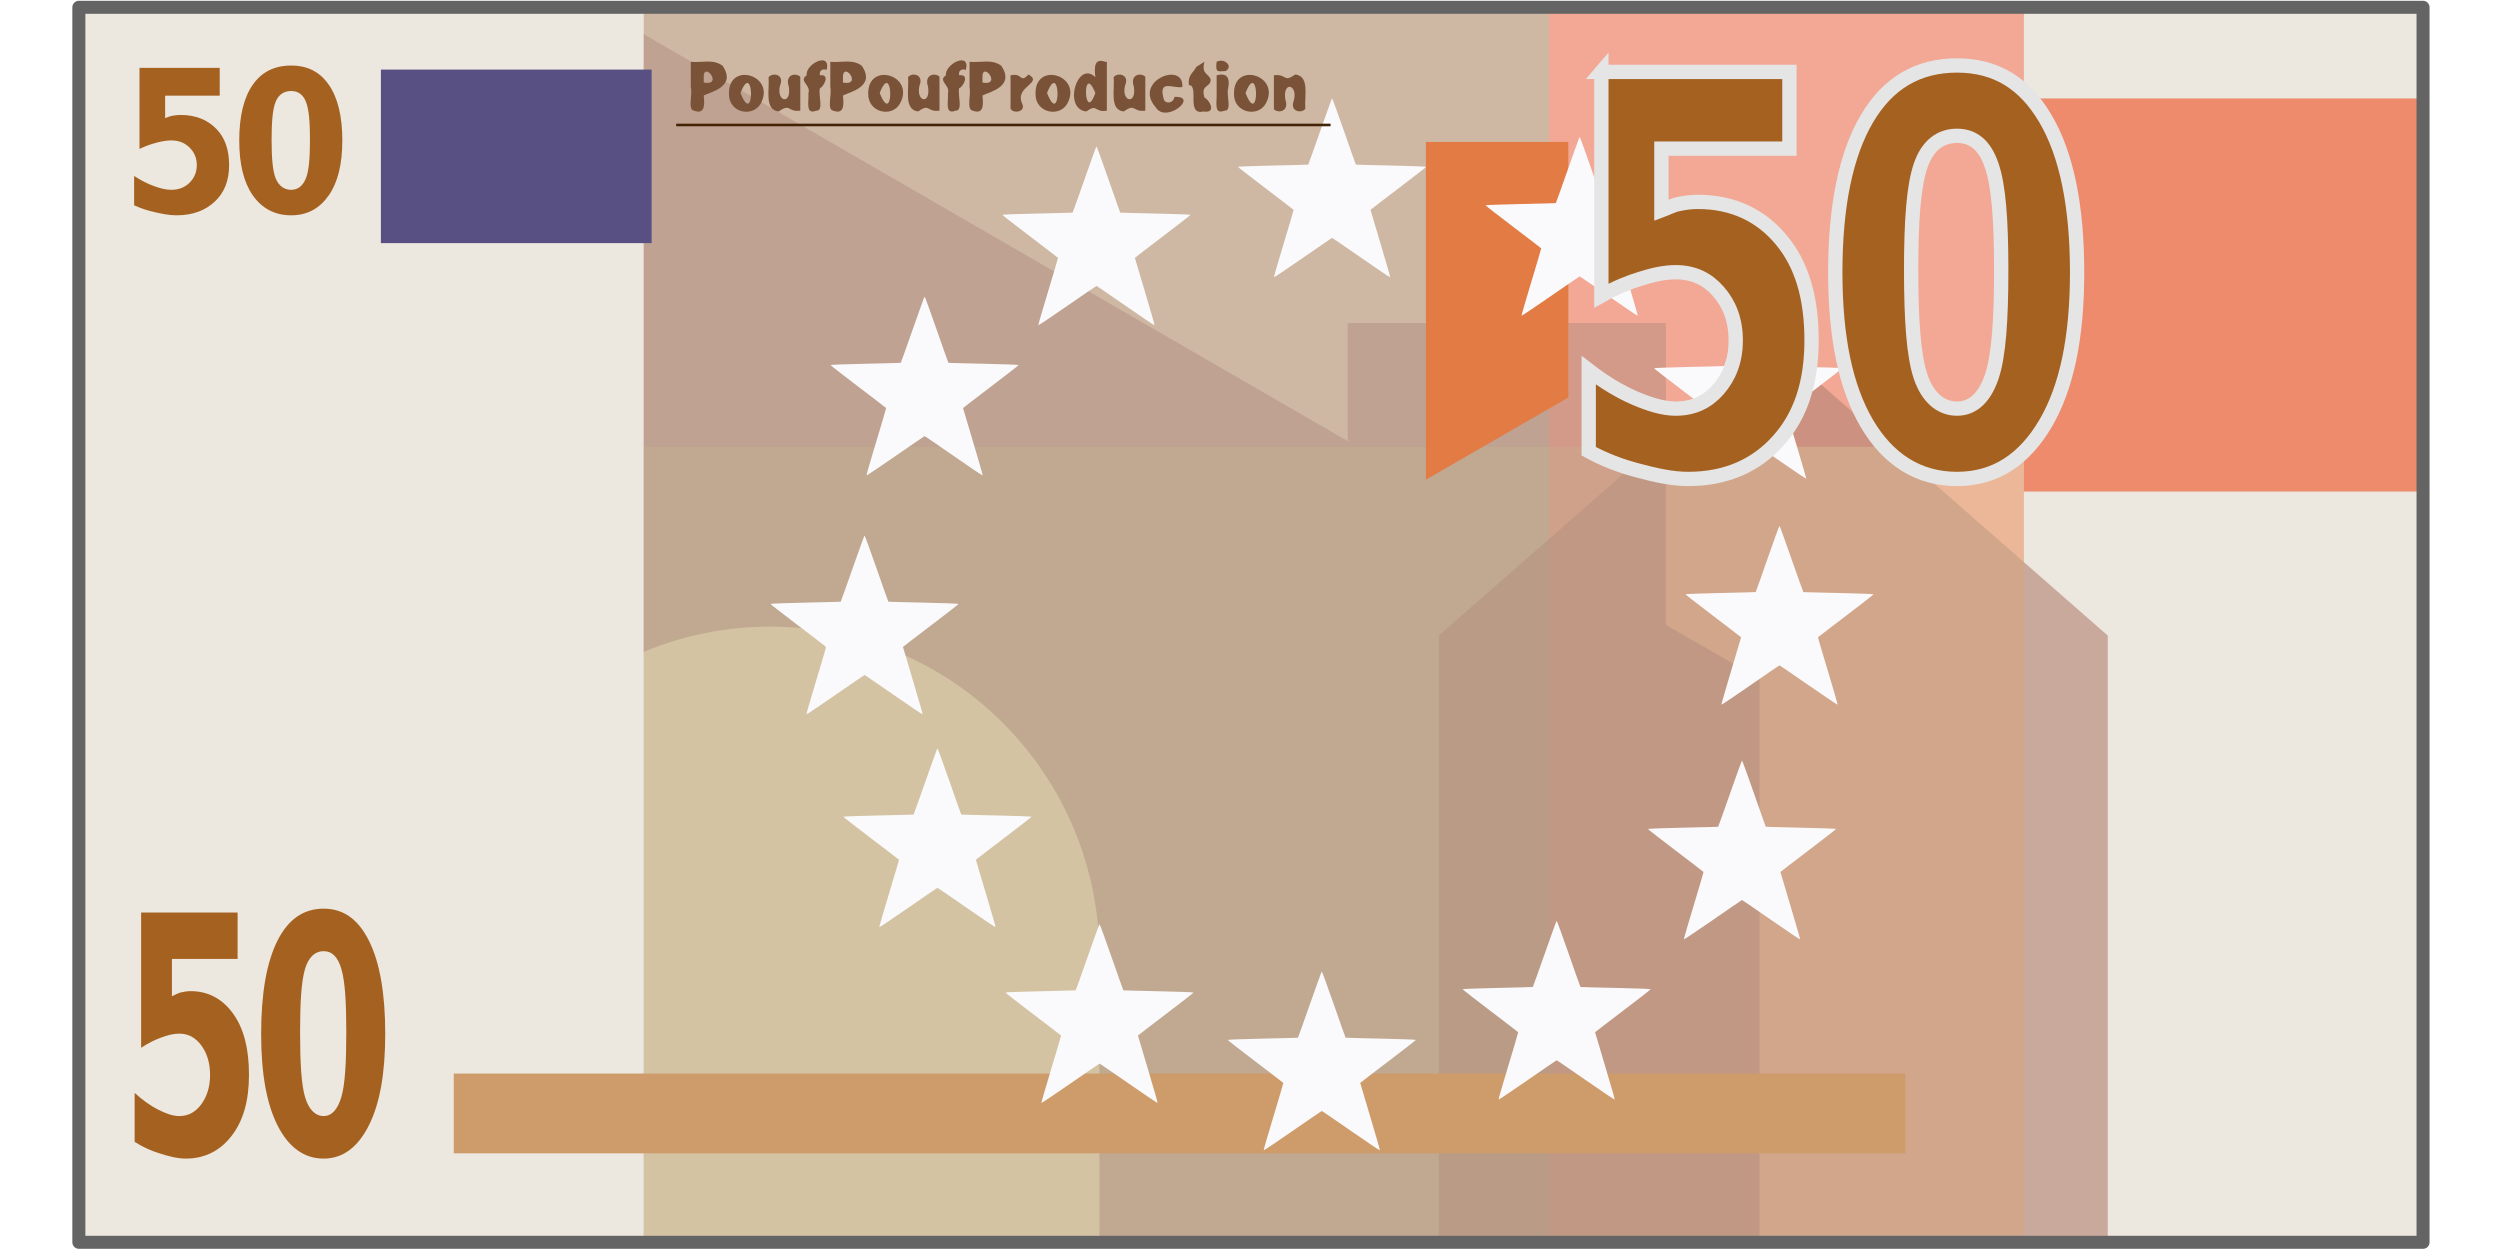
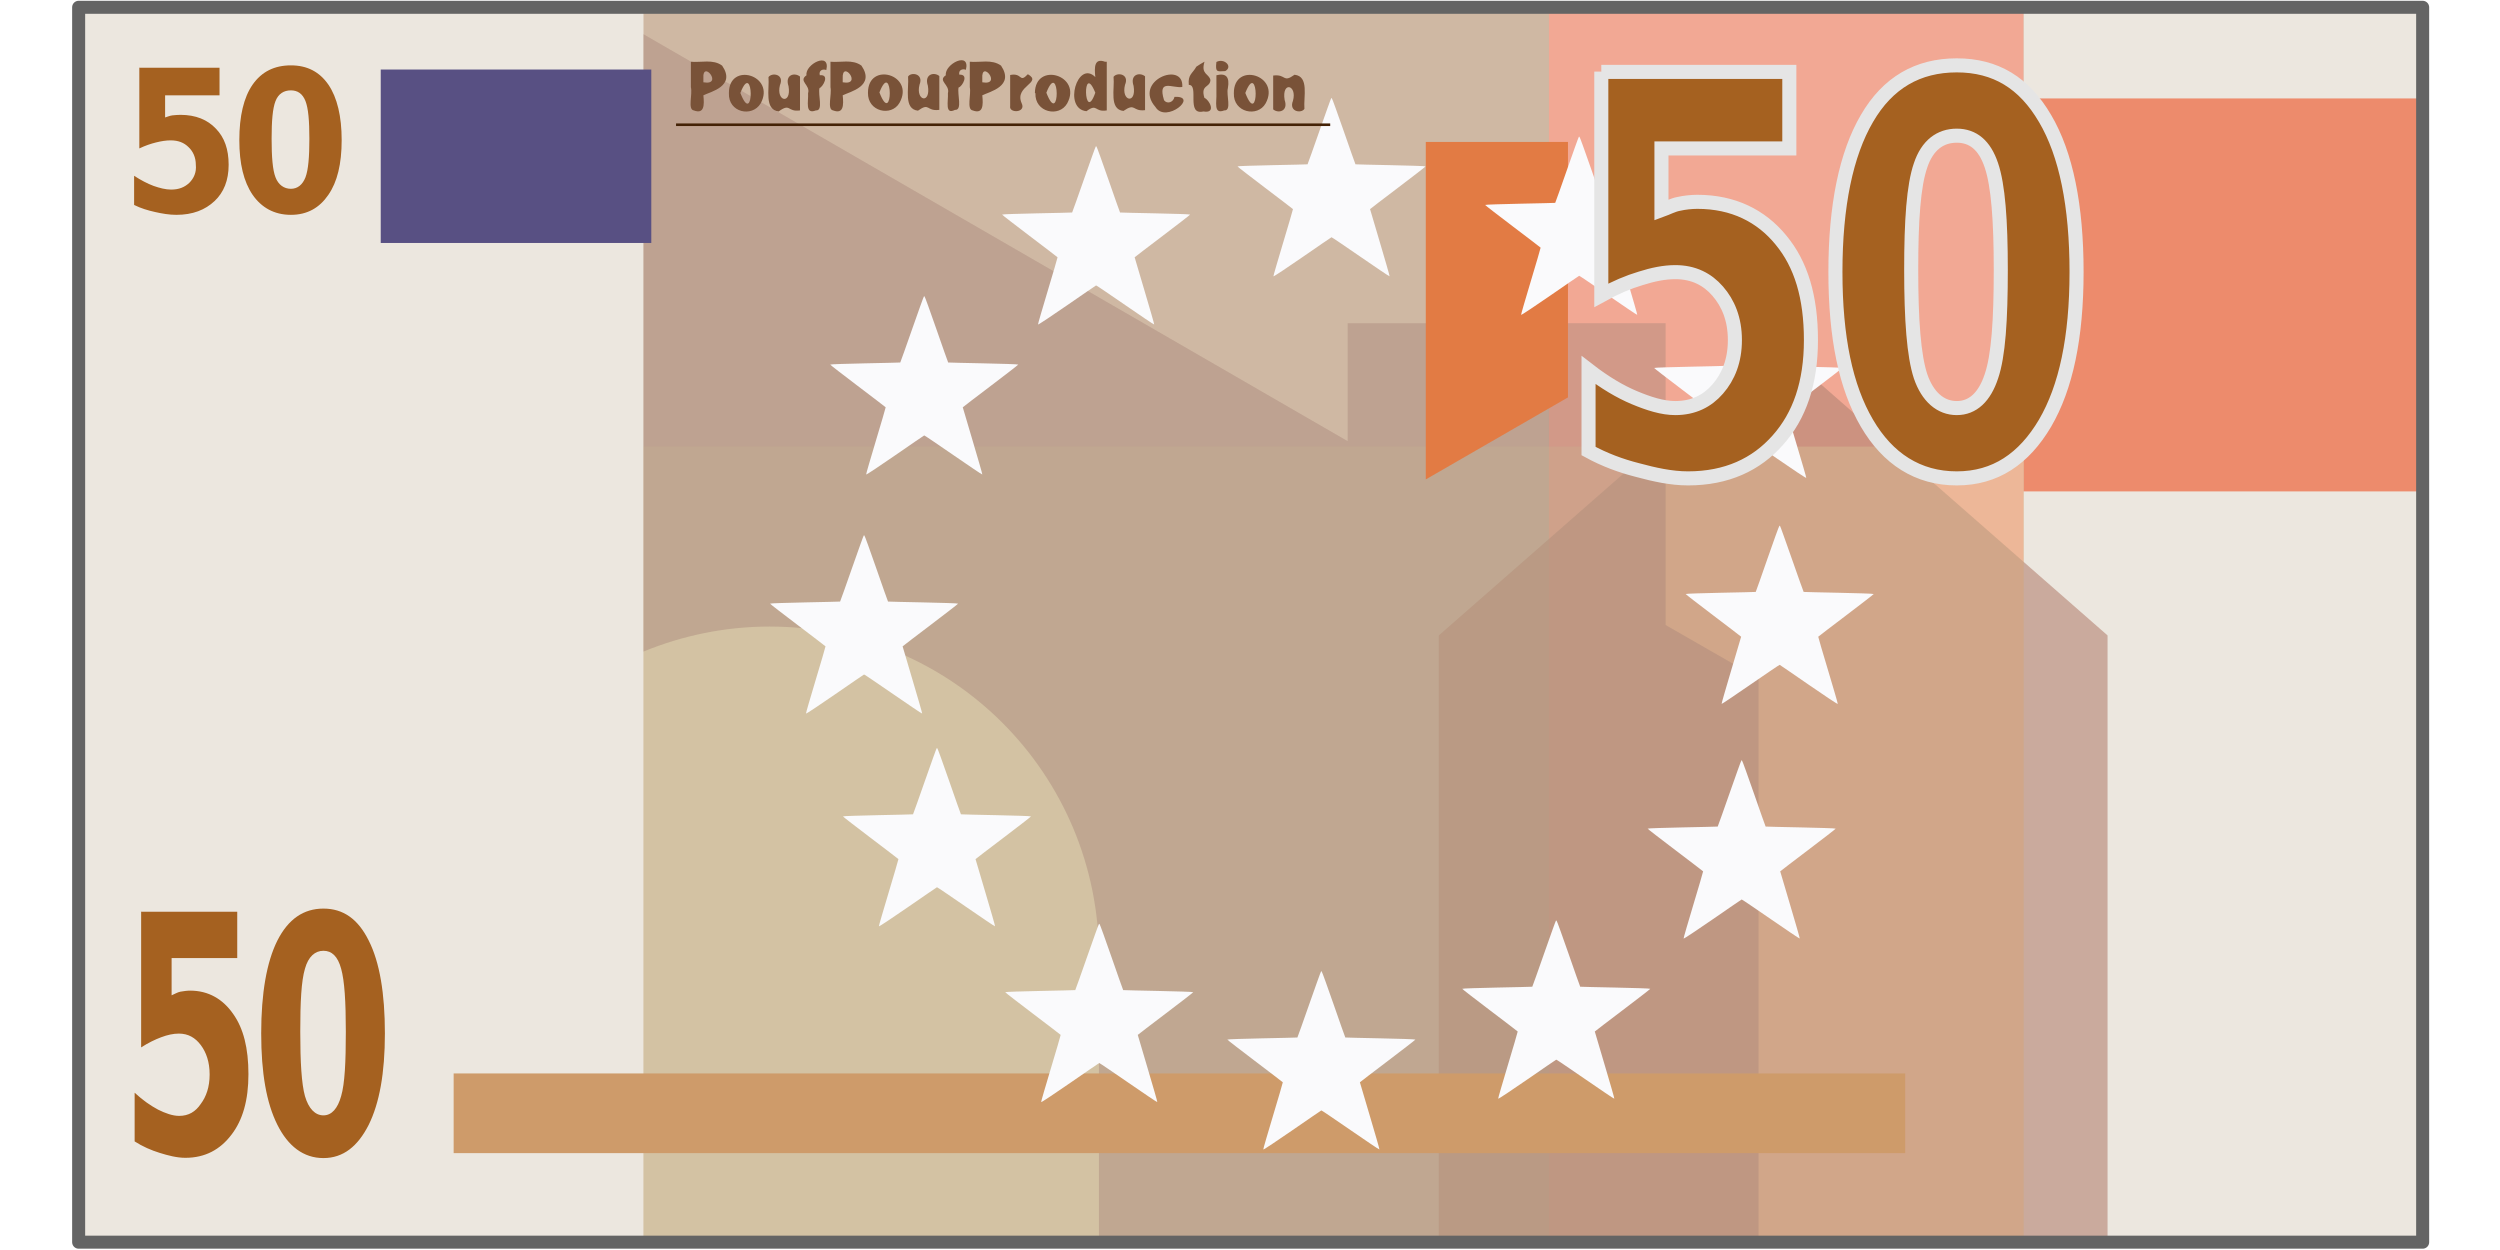
<svg xmlns="http://www.w3.org/2000/svg" version="1.0" width="100%" height="100%" viewBox="0 0 96 48" id="svg2383">
  <defs id="defs2385" />
-   <rect width="90.017" height="47.424" x="3.028" y="0.28" id="r2472" style="fill:#ece7df;fill-opacity:1;fill-rule:nonzero;stroke:none;marker:none;visibility:visible;display:inline;overflow:visible;enable-background:accumulate" />
-   <path d="m 66.219,3.781 0,15.094 26.812,0 0,-15.094 -26.812,0 z" id="rect4028" style="color:#000000;fill:#ed8b6c;fill-opacity:1;fill-rule:nonzero;stroke:none;stroke-width:0.549;marker:none;visibility:visible;display:inline;overflow:visible;enable-background:accumulate" />
-   <path d="m 24.718,0.264 0,47.446 52.99,0 0,-47.446 -52.99,0 z" id="path3264" style="fill:#cfb8a3;fill-opacity:1;fill-rule:evenodd;stroke:none" />
-   <path d="m 59.484,0.264 0,47.446 18.225,0 0,-47.446 -18.225,0 z" id="path3273" style="fill:#f2a894;fill-opacity:1;fill-rule:evenodd;stroke:none" />
-   <path d="m 68.094,13.156 -12.844,11.25 0,23.312 25.688,0 0,-23.312 -12.844,-11.25 z" id="rect4065" style="color:#000000;fill:#b58475;fill-opacity:0.622;fill-rule:nonzero;stroke:none;stroke-width:0.549;marker:none;visibility:visible;display:inline;overflow:visible;enable-background:accumulate" />
-   <path d="m 24.719,17.156 0,30.562 53,0 0,-30.562 -53,0 z" id="rect4038" style="color:#000000;fill:#e0e2a2;fill-opacity:0.266;fill-rule:nonzero;stroke:none;stroke-width:0.549;marker:none;visibility:visible;display:inline;overflow:visible;enable-background:accumulate" />
-   <path d="m 24.719,1.312 0,23.719 c 1.491,-0.617 3.124,-0.969 4.844,-0.969 7.019,0 12.656,5.669 12.656,12.688 l 0,10.969 9.531,0 12.219,0 3.594,0 0,-21.656 L 63.969,24 l 0,-11.594 -12.219,0 0,4.531 -27.031,-15.625 z" id="rect4033" style="color:#000000;fill:#a9857a;fill-opacity:0.437;fill-rule:nonzero;stroke:none;stroke-width:0.549;marker:none;visibility:visible;display:inline;overflow:visible;enable-background:accumulate" />
-   <path d="m 54.755,5.45 0,12.969 5.469,-3.156 0,-9.812 -5.469,0 z" id="rect4043" style="color:#000000;fill:#e27b44;fill-opacity:1;fill-rule:nonzero;stroke:none;stroke-width:0.549;marker:none;visibility:visible;display:inline;overflow:visible;enable-background:accumulate" />
-   <path d="m 68.335,20.191 c -0.032,0 -0.895,2.523 -0.916,2.545 -0.022,0.011 -2.684,0.054 -2.695,0.086 -0.011,0.022 2.124,1.628 2.134,1.65 0,0.022 -0.776,2.577 -0.755,2.588 0.022,0.022 2.199,-1.51 2.231,-1.51 0.022,0 2.21,1.531 2.231,1.51 0.022,-0.011 -0.765,-2.566 -0.755,-2.588 0.011,-0.022 2.145,-1.628 2.134,-1.65 -0.011,-0.032 -2.673,-0.075 -2.695,-0.086 -0.022,-0.022 -0.895,-2.545 -0.916,-2.545 z" id="p3328" style="fill:#fafafc;fill-opacity:1;fill-rule:nonzero;stroke:none;marker:none;visibility:visible;display:inline;overflow:visible;enable-background:accumulate" />
-   <rect width="10.396" height="6.664" x="14.626" y="2.672" id="r3272" style="fill:#585083;fill-opacity:1;fill-rule:nonzero;stroke:none;marker:none;visibility:visible;display:inline;overflow:visible;enable-background:accumulate" />
-   <path d="m 17.424,41.225 0,3.062 55.743,0 0,-3.062 -55.743,0 z" id="p3278" style="fill:#ce9b6a;fill-opacity:1;fill-rule:evenodd;stroke:none" />
-   <path d="m 33.197,20.561 c 0.032,0 0.895,2.523 0.916,2.545 0.022,0.011 2.684,0.054 2.695,0.086 0.011,0.022 -2.124,1.628 -2.134,1.65 0,0.022 0.776,2.577 0.755,2.588 -0.022,0.022 -2.199,-1.51 -2.231,-1.51 -0.022,0 -2.21,1.531 -2.231,1.51 -0.022,-0.011 0.765,-2.566 0.755,-2.588 -0.011,-0.022 -2.145,-1.628 -2.134,-1.65 0.011,-0.032 2.673,-0.075 2.695,-0.086 0.022,-0.022 0.895,-2.545 0.916,-2.545 z" id="p3284" style="fill:#fafafc;fill-opacity:1;fill-rule:nonzero;stroke:none;marker:none;visibility:visible;display:inline;overflow:visible;enable-background:accumulate" />
-   <path d="m 35.503,11.388 c 0.032,0 0.895,2.523 0.916,2.545 0.022,0.011 2.684,0.054 2.695,0.086 0.011,0.022 -2.124,1.628 -2.134,1.65 0,0.022 0.776,2.577 0.755,2.588 -0.022,0.022 -2.199,-1.51 -2.231,-1.51 -0.022,0 -2.21,1.531 -2.231,1.51 -0.022,-0.011 0.765,-2.566 0.755,-2.588 -0.011,-0.022 -2.145,-1.628 -2.134,-1.65 0.011,-0.032 2.673,-0.075 2.695,-0.086 0.022,-0.022 0.895,-2.545 0.916,-2.545 z" id="p3286" style="fill:#fafafc;fill-opacity:1;fill-rule:nonzero;stroke:none;marker:none;visibility:visible;display:inline;overflow:visible;enable-background:accumulate" />
-   <path d="m 42.102,5.62 c 0.032,0 0.895,2.523 0.916,2.545 0.022,0.011 2.684,0.054 2.695,0.086 0.011,0.022 -2.124,1.628 -2.134,1.65 0,0.022 0.776,2.577 0.755,2.588 -0.022,0.022 -2.199,-1.51 -2.231,-1.51 -0.022,0 -2.21,1.531 -2.231,1.51 -0.022,-0.011 0.765,-2.566 0.755,-2.588 -0.011,-0.022 -2.145,-1.628 -2.134,-1.65 0.011,-0.032 2.673,-0.075 2.695,-0.086 0.022,-0.022 0.895,-2.545 0.916,-2.545 z" id="p3288" style="fill:#fafafc;fill-opacity:1;fill-rule:nonzero;stroke:none;marker:none;visibility:visible;display:inline;overflow:visible;enable-background:accumulate" />
-   <path d="m 51.15,3.777 c 0.032,0 0.895,2.523 0.916,2.545 0.022,0.011 2.684,0.054 2.695,0.086 0.011,0.022 -2.124,1.628 -2.134,1.65 0,0.022 0.776,2.577 0.755,2.588 -0.022,0.022 -2.199,-1.51 -2.231,-1.51 -0.022,0 -2.21,1.531 -2.231,1.51 -0.022,-0.011 0.765,-2.566 0.755,-2.588 -0.011,-0.022 -2.145,-1.628 -2.134,-1.65 0.011,-0.032 2.673,-0.075 2.695,-0.086 0.022,-0.022 0.895,-2.545 0.916,-2.545 z" id="p3290" style="fill:#fafafc;fill-opacity:1;fill-rule:nonzero;stroke:none;marker:none;visibility:visible;display:inline;overflow:visible;enable-background:accumulate" />
-   <path d="m 60.657,5.255 c 0.032,0 0.895,2.523 0.916,2.545 0.022,0.011 2.684,0.054 2.695,0.086 0.011,0.022 -2.124,1.628 -2.134,1.65 0,0.022 0.776,2.577 0.755,2.588 -0.022,0.022 -2.199,-1.51 -2.231,-1.51 -0.022,0 -2.21,1.531 -2.231,1.51 -0.022,-0.011 0.765,-2.566 0.755,-2.588 -0.011,-0.022 -2.145,-1.628 -2.134,-1.65 0.011,-0.032 2.673,-0.075 2.695,-0.086 0.022,-0.022 0.895,-2.545 0.916,-2.545 z" id="p3292" style="fill:#fafafc;fill-opacity:1;fill-rule:nonzero;stroke:none;marker:none;visibility:visible;display:inline;overflow:visible;enable-background:accumulate" />
-   <path d="m 35.996,28.734 c 0.032,0 0.895,2.523 0.916,2.545 0.022,0.011 2.684,0.054 2.695,0.086 0.011,0.022 -2.124,1.628 -2.134,1.65 0,0.022 0.776,2.577 0.755,2.588 -0.022,0.022 -2.199,-1.51 -2.231,-1.51 -0.022,0 -2.21,1.531 -2.231,1.51 -0.022,-0.011 0.765,-2.566 0.755,-2.588 -0.011,-0.022 -2.145,-1.628 -2.134,-1.65 0.011,-0.032 2.673,-0.075 2.695,-0.086 0.022,-0.022 0.895,-2.545 0.916,-2.545 z" id="p3294" style="fill:#fafafc;fill-opacity:1;fill-rule:nonzero;stroke:none;marker:none;visibility:visible;display:inline;overflow:visible;enable-background:accumulate" />
-   <path d="m 42.22,35.484 c 0.032,0 0.895,2.523 0.916,2.545 0.022,0.011 2.684,0.054 2.695,0.086 0.011,0.022 -2.124,1.628 -2.134,1.65 0,0.022 0.776,2.577 0.755,2.588 -0.022,0.022 -2.199,-1.51 -2.231,-1.51 -0.022,0 -2.21,1.531 -2.231,1.51 -0.022,-0.011 0.765,-2.566 0.755,-2.588 -0.011,-0.022 -2.145,-1.628 -2.134,-1.65 0.011,-0.032 2.673,-0.075 2.695,-0.086 0.022,-0.022 0.895,-2.545 0.916,-2.545 z" id="p3296" style="fill:#fafafc;fill-opacity:1;fill-rule:nonzero;stroke:none;marker:none;visibility:visible;display:inline;overflow:visible;enable-background:accumulate" />
-   <path d="m 50.755,37.303 c 0.032,0 0.895,2.523 0.916,2.545 0.022,0.011 2.684,0.054 2.695,0.086 0.011,0.022 -2.124,1.628 -2.134,1.65 0,0.022 0.776,2.577 0.755,2.588 -0.022,0.022 -2.199,-1.51 -2.231,-1.51 -0.022,0 -2.21,1.531 -2.231,1.51 -0.022,-0.011 0.765,-2.566 0.755,-2.588 -0.011,-0.022 -2.145,-1.628 -2.134,-1.65 0.011,-0.032 2.673,-0.075 2.695,-0.086 0.022,-0.022 0.895,-2.545 0.916,-2.545 z" id="p3298" style="fill:#fafafc;fill-opacity:1;fill-rule:nonzero;stroke:none;marker:none;visibility:visible;display:inline;overflow:visible;enable-background:accumulate" />
-   <path d="m 59.774,35.356 c 0.032,0 0.895,2.523 0.916,2.545 0.022,0.011 2.684,0.054 2.695,0.086 0.011,0.022 -2.124,1.628 -2.134,1.65 0,0.022 0.776,2.577 0.755,2.588 -0.022,0.022 -2.199,-1.51 -2.231,-1.51 -0.022,0 -2.21,1.531 -2.231,1.51 -0.022,-0.011 0.765,-2.566 0.755,-2.588 -0.011,-0.022 -2.145,-1.628 -2.134,-1.65 0.011,-0.032 2.673,-0.075 2.695,-0.086 0.022,-0.022 0.895,-2.545 0.916,-2.545 z" id="p3300" style="fill:#fafafc;fill-opacity:1;fill-rule:nonzero;stroke:none;marker:none;visibility:visible;display:inline;overflow:visible;enable-background:accumulate" />
-   <path d="m 66.891,29.203 c 0.032,0 0.895,2.523 0.916,2.545 0.022,0.011 2.684,0.054 2.695,0.086 0.011,0.022 -2.124,1.628 -2.134,1.65 0,0.022 0.776,2.577 0.755,2.588 -0.022,0.022 -2.199,-1.51 -2.231,-1.51 -0.022,0 -2.21,1.531 -2.231,1.51 -0.022,-0.011 0.765,-2.566 0.755,-2.588 -0.011,-0.022 -2.145,-1.628 -2.134,-1.65 0.011,-0.032 2.673,-0.075 2.695,-0.086 0.022,-0.022 0.895,-2.545 0.916,-2.545 z" id="p3302" style="fill:#fafafc;fill-opacity:1;fill-rule:nonzero;stroke:none;marker:none;visibility:visible;display:inline;overflow:visible;enable-background:accumulate" />
-   <path d="m 26.527,2.373 c 0.41,0.043 0.862,-0.119 1.218,0.151 0.55,0.798 -0.442,1.003 -0.722,1.143 0.043,0.399 0.032,0.733 -0.377,0.582 -0.248,-0.043 -0.043,-0.625 -0.119,-0.895 0,-0.323 0,-0.658 0,-0.981 z m 0.496,0.798 c 0.798,0.14 -0.054,-0.906 0,-0.14 0,0.054 0,0.097 0,0.14 z M 27.993,3.581 C 27.982,2.351 29.804,2.89 29.211,3.98 28.888,4.53 27.96,4.325 27.993,3.581 l 0,0 z m 0.442,-0.011 c 0.55,1.402 0.528,-1.348 0,0 l 0,0 z m 2.296,0.679 C 30.224,4.314 30.375,3.947 29.901,4.282 29.34,4.217 29.556,3.43 29.513,2.966 c 0.14,-0.194 0.625,-0.119 0.442,0.313 -0.162,0.636 0.453,0.766 0.334,0.043 -0.151,-0.442 0.237,-0.55 0.442,-0.377 0,0.442 0,0.873 0,1.305 z m 0.755,-1.359 c 0.42,-0.054 0.129,0.464 0,0.496 -0.075,0.259 0.162,0.884 -0.14,0.863 -0.431,0.173 -0.28,-0.356 -0.302,-0.669 0.108,-0.323 -0.399,-0.464 -0.065,-0.69 -0.075,-0.421 0.938,-0.938 0.765,-0.205 -0.129,-0.054 -0.302,0 -0.259,0.205 z M 31.884,2.373 c 0.399,0.043 0.852,-0.119 1.207,0.151 0.55,0.798 -0.442,1.003 -0.722,1.143 0.043,0.399 0.032,0.733 -0.377,0.582 -0.248,-0.043 -0.043,-0.625 -0.108,-0.895 0,-0.323 0,-0.658 0,-0.981 z m 0.485,0.798 c 0.798,0.14 -0.043,-0.906 0,-0.14 0,0.054 0,0.097 0,0.14 z m 0.97,0.41 c 0,-1.229 1.822,-0.69 1.218,0.399 -0.313,0.55 -1.24,0.345 -1.218,-0.399 l 0,0 z m 0.442,-0.011 c 0.55,1.402 0.528,-1.348 0,0 l 0,0 z m 2.296,0.679 c -0.507,0.065 -0.356,-0.302 -0.819,0.032 -0.561,-0.065 -0.345,-0.852 -0.388,-1.316 0.129,-0.194 0.614,-0.119 0.442,0.313 -0.162,0.636 0.442,0.766 0.323,0.043 -0.151,-0.442 0.248,-0.55 0.442,-0.377 0,0.442 0,0.873 0,1.305 z m 0.755,-1.359 c 0.431,-0.054 0.14,0.464 0,0.496 -0.065,0.259 0.162,0.884 -0.14,0.863 C 36.272,4.422 36.423,3.893 36.401,3.581 36.498,3.257 35.992,3.117 36.326,2.89 36.261,2.47 37.274,1.952 37.091,2.686 c -0.129,-0.054 -0.302,0 -0.259,0.205 z M 37.231,2.373 c 0.41,0.043 0.852,-0.119 1.218,0.151 0.539,0.798 -0.442,1.003 -0.722,1.143 0.043,0.399 0.032,0.733 -0.377,0.582 -0.248,-0.043 -0.054,-0.625 -0.119,-0.895 0,-0.323 0,-0.658 0,-0.981 z m 0.496,0.798 c 0.787,0.14 -0.054,-0.906 0,-0.14 0,0.054 0,0.097 0,0.14 z m 1.078,-0.28 c 0.485,-0.108 0.345,0.334 0.69,-0.032 0.582,0.334 -0.539,0.453 -0.248,1.111 0.194,0.388 -0.507,0.41 -0.442,0.119 0,-0.399 0,-0.798 0,-1.197 z m 0.959,0.69 C 39.754,2.351 41.576,2.89 40.983,3.98 40.67,4.53 39.732,4.325 39.765,3.581 l 0,0 z m 0.442,-0.011 c 0.55,1.402 0.528,-1.348 0,0 l 0,0 z M 42.503,2.373 c 0,0.625 0,1.251 0,1.876 -0.485,0.086 -0.356,-0.291 -0.787,0.032 -0.916,-0.097 -0.345,-1.995 0.345,-1.316 -0.043,-0.388 -0.043,-0.744 0.377,-0.593 l 0.043,0 0.022,0 z m -0.442,1.197 c -0.517,-1.251 -0.442,1.251 0,0 l 0,0 z m 1.919,0.679 c -0.507,0.065 -0.356,-0.302 -0.83,0.032 -0.561,-0.065 -0.334,-0.852 -0.388,-1.316 0.14,-0.194 0.625,-0.119 0.442,0.313 -0.162,0.636 0.453,0.766 0.334,0.043 -0.151,-0.442 0.237,-0.55 0.442,-0.377 0,0.442 0,0.873 0,1.305 z M 45.101,3.721 C 46.06,3.678 44.777,4.767 44.378,4.12 43.494,3.106 45.478,2.33 45.402,3.343 45.036,3.408 44.443,3.009 44.702,3.85 44.82,4.012 45.068,3.936 45.101,3.721 l 0,0 z m 1.153,-1.348 c -0.14,0.485 0.172,0.442 0.237,0.69 -0.011,0.313 -0.399,0.173 -0.237,0.69 0.183,0.065 0.485,0.615 -0.043,0.528 C 45.532,4.443 46.06,3.257 45.65,3.268 45.618,2.869 45.791,2.837 45.941,2.567 46.038,2.502 46.146,2.438 46.254,2.373 z m 0.464,0 c 0.291,-0.162 0.658,0.173 0.345,0.356 -0.302,0.011 -0.399,0.075 -0.345,-0.356 z m 0,0.518 c 0.367,-0.097 0.528,0.054 0.442,0.507 -0.075,0.259 0.162,0.873 -0.14,0.852 -0.431,0.173 -0.28,-0.356 -0.302,-0.669 0,-0.237 0,-0.464 0,-0.69 z M 47.386,3.581 C 47.375,2.351 49.197,2.89 48.604,3.98 48.291,4.53 47.354,4.325 47.386,3.581 l 0,0 z m 0.442,-0.011 c 0.55,1.402 0.528,-1.348 0,0 l 0,0 z m 1.089,-0.679 c 0.507,-0.065 0.356,0.302 0.819,-0.032 0.571,0.065 0.345,0.852 0.388,1.316 -0.129,0.194 -0.614,0.119 -0.442,-0.313 0.172,-0.625 -0.442,-0.766 -0.323,-0.032 0.151,0.431 -0.248,0.539 -0.442,0.367 0,-0.431 0,-0.873 0,-1.305 z" id="text3347" style="font-size:2.04px;font-style:normal;font-variant:normal;font-weight:normal;font-stretch:normal;fill:#795238;fill-opacity:1;stroke:none;font-family:Arial Black;-inkscape-font-specification:Arial Black" />
-   <path d="m 25.966,4.799 25.128,0" id="p3353" style="fill:none;stroke:#442206;stroke-width:0.1;stroke-linecap:butt;stroke-linejoin:miter;stroke-miterlimit:4;stroke-opacity:1;stroke-dasharray:none" />
-   <path d="m 67.128,11.511 c -0.032,0 -0.895,2.523 -0.916,2.545 -0.022,0.011 -2.684,0.054 -2.695,0.086 -0.011,0.022 2.124,1.628 2.134,1.65 0,0.022 -0.776,2.577 -0.755,2.588 0.022,0.022 2.199,-1.51 2.231,-1.51 0.022,0 2.21,1.531 2.231,1.51 0.022,-0.011 -0.765,-2.566 -0.755,-2.588 0.011,-0.022 2.145,-1.628 2.134,-1.65 -0.011,-0.032 -2.673,-0.075 -2.695,-0.086 -0.022,-0.022 -0.895,-2.545 -0.916,-2.545 z" id="p3330" style="fill:#fafafc;fill-opacity:1;fill-rule:nonzero;stroke:none;marker:none;visibility:visible;display:inline;overflow:visible;enable-background:accumulate" />
-   <path d="m 75.148,2.514 c -1.492,1.57e-5 -2.65,0.668 -3.459,2.046 -0.809,1.371 -1.214,3.356 -1.214,5.893 0,2.53 0.405,4.433 1.214,5.811 0.809,1.371 1.967,2.128 3.459,2.128 1.487,0 2.589,-0.757 3.399,-2.128 0.809,-1.378 1.214,-3.281 1.214,-5.811 0,-2.537 -0.405,-4.522 -1.214,-5.893 C 77.737,3.182 76.635,2.514 75.148,2.514 z m -13.655,0.246 0,8.594 c 0.546,-0.307 1.042,-0.512 1.517,-0.655 0.475,-0.15 0.915,-0.246 1.335,-0.246 0.708,8e-6 1.234,0.273 1.639,0.737 0.41,0.464 0.668,1.078 0.668,1.882 -1.9e-5,0.798 -0.258,1.412 -0.668,1.882 -0.405,0.464 -0.931,0.737 -1.639,0.737 -0.491,3e-6 -1.022,-0.17 -1.578,-0.409 -0.551,-0.239 -1.143,-0.587 -1.76,-1.064 l 0,3.11 c 0.622,0.341 1.254,0.573 1.881,0.737 0.632,0.171 1.3,0.327 1.942,0.327 1.487,0 2.625,-0.539 3.459,-1.473 0.84,-0.934 1.275,-2.196 1.275,-3.847 0,-1.664 -0.384,-2.919 -1.153,-3.847 -0.769,-0.934 -1.836,-1.473 -3.217,-1.473 -0.243,0 -0.501,0.034 -0.728,0.082 -0.223,0.041 -0.445,0.164 -0.668,0.246 l 0,-2.373 4.916,0 0,-2.946 -7.222,0 z M 75.148,5.215 c 0.627,1.31e-5 1.072,0.361 1.335,1.146 0.268,0.778 0.364,2.101 0.364,4.01 -1.9e-5,1.93 -0.096,3.301 -0.364,4.092 -0.268,0.791 -0.713,1.228 -1.335,1.228 -0.627,3e-6 -1.128,-0.437 -1.396,-1.228 -0.268,-0.791 -0.364,-2.162 -0.364,-4.092 0,-1.91 0.096,-3.233 0.364,-4.01 0.268,-0.784 0.769,-1.146 1.396,-1.146 z" id="path3961" style="font-size:8px;font-style:normal;font-variant:normal;font-weight:bold;font-stretch:normal;line-height:125%;letter-spacing:0px;word-spacing:0px;color:#000000;fill:#a56120;fill-opacity:1;fill-rule:nonzero;stroke:#e5e5e5;stroke-width:0.549;stroke-linecap:butt;stroke-linejoin:miter;stroke-miterlimit:4;stroke-opacity:1;stroke-dasharray:none;stroke-dashoffset:0;marker:none;visibility:visible;display:inline;overflow:visible;enable-background:accumulate;font-family:DejaVu Sans;-inkscape-font-specification:DejaVu Sans Bold" />
-   <path d="m 12.426,34.893 c -0.766,9e-6 -1.36,0.404 -1.775,1.237 -0.415,0.829 -0.623,2.028 -0.623,3.562 0,1.529 0.208,2.68 0.623,3.512 0.415,0.829 1.009,1.286 1.775,1.286 0.763,0 1.329,-0.458 1.744,-1.286 0.415,-0.833 0.623,-1.983 0.623,-3.512 0,-1.534 -0.208,-2.733 -0.623,-3.562 -0.415,-0.833 -0.981,-1.237 -1.744,-1.237 z m -7.007,0.148 0,5.194 c 0.28,-0.186 0.535,-0.309 0.779,-0.396 0.244,-0.091 0.47,-0.148 0.685,-0.148 0.363,5e-6 0.633,0.165 0.841,0.445 0.21,0.28 0.343,0.651 0.343,1.138 -9.7e-6,0.482 -0.132,0.853 -0.343,1.138 C 7.516,42.693 7.246,42.857 6.883,42.857 6.631,42.857 6.359,42.754 6.073,42.61 5.79,42.466 5.487,42.256 5.17,41.967 l 0,1.88 c 0.319,0.206 0.644,0.346 0.965,0.445 0.324,0.103 0.667,0.198 0.997,0.198 0.763,0 1.347,-0.326 1.775,-0.89 0.431,-0.565 0.654,-1.327 0.654,-2.325 0,-1.006 -0.197,-1.764 -0.592,-2.325 -0.394,-0.565 -0.942,-0.89 -1.65,-0.89 -0.125,0 -0.257,0.021 -0.374,0.049 -0.114,0.025 -0.228,0.099 -0.343,0.148 l 0,-1.435 2.522,0 0,-1.781 -3.706,0 z m 7.007,1.484 c 0.322,8e-6 0.55,0.218 0.685,0.693 0.138,0.47 0.187,1.27 0.187,2.424 -1e-5,1.167 -0.049,1.995 -0.187,2.473 -0.138,0.478 -0.366,0.742 -0.685,0.742 -0.322,1e-6 -0.579,-0.264 -0.716,-0.742 -0.138,-0.478 -0.187,-1.307 -0.187,-2.473 0,-1.154 0.049,-1.954 0.187,-2.424 0.138,-0.474 0.394,-0.693 0.716,-0.693 z" id="path3961-1" style="font-size:8px;font-style:normal;font-variant:normal;font-weight:bold;font-stretch:normal;line-height:125%;letter-spacing:0px;word-spacing:0px;color:#000000;fill:#a56120;fill-opacity:1;fill-rule:nonzero;stroke:none;stroke-width:0.549;marker:none;visibility:visible;display:inline;overflow:visible;enable-background:accumulate;font-family:DejaVu Sans;-inkscape-font-specification:DejaVu Sans Bold" />
-   <path d="m 11.179,2.517 c -0.636,5.4e-6 -1.13,0.242 -1.475,0.741 -0.345,0.497 -0.517,1.215 -0.517,2.134 0,0.916 0.173,1.606 0.517,2.105 0.345,0.496 0.839,0.771 1.475,0.771 0.634,0 1.104,-0.274 1.449,-0.771 0.345,-0.499 0.517,-1.188 0.517,-2.105 0,-0.919 -0.172,-1.638 -0.517,-2.134 -0.345,-0.499 -0.815,-0.741 -1.449,-0.741 z m -5.822,0.089 0,3.112 c 0.233,-0.111 0.444,-0.185 0.647,-0.237 0.203,-0.054 0.39,-0.089 0.569,-0.089 0.302,3e-6 0.526,0.099 0.699,0.267 0.175,0.168 0.285,0.39 0.285,0.682 C 7.557,6.63 7.447,6.852 7.272,7.023 7.099,7.191 6.875,7.289 6.573,7.289 6.364,7.289 6.138,7.228 5.901,7.141 5.666,7.055 5.413,6.929 5.15,6.756 l 0,1.126 C 5.415,8.006 5.685,8.09 5.952,8.149 c 0.27,0.062 0.554,0.119 0.828,0.119 0.634,0 1.119,-0.195 1.475,-0.534 0.358,-0.338 0.543,-0.795 0.543,-1.393 0,-0.603 -0.164,-1.057 -0.492,-1.393 C 7.979,4.609 7.524,4.414 6.936,4.414 c -0.104,0 -0.213,0.012 -0.31,0.03 -0.095,0.015 -0.19,0.059 -0.285,0.089 l 0,-0.86 2.096,0 0,-1.067 -3.079,0 z m 5.822,0.889 c 0.267,4.8e-6 0.457,0.131 0.569,0.415 0.114,0.282 0.155,0.761 0.155,1.452 -9e-6,0.699 -0.041,1.196 -0.155,1.482 -0.114,0.287 -0.304,0.445 -0.569,0.445 -0.267,6e-7 -0.481,-0.158 -0.595,-0.445 -0.114,-0.287 -0.155,-0.783 -0.155,-1.482 0,-0.692 0.041,-1.171 0.155,-1.452 0.114,-0.284 0.328,-0.415 0.595,-0.415 z" id="path3961-1-3" style="font-size:8px;font-style:normal;font-variant:normal;font-weight:bold;font-stretch:normal;line-height:125%;letter-spacing:0px;word-spacing:0px;color:#000000;fill:#a56120;fill-opacity:1;fill-rule:nonzero;stroke:none;stroke-width:0.549;marker:none;visibility:visible;display:inline;overflow:visible;enable-background:accumulate;font-family:DejaVu Sans;-inkscape-font-specification:DejaVu Sans Bold" />
-   <rect width="90.017" height="47.424" x="3.028" y="0.28" id="rect2479" style="fill:none;stroke:#646464;stroke-width:0.5;stroke-linecap:round;stroke-linejoin:round;stroke-miterlimit:4;stroke-opacity:1;stroke-dasharray:none;stroke-dashoffset:0;marker:none;visibility:visible;display:inline;overflow:visible;enable-background:accumulate" />
+   <rect width="90.01" height="47.42" x="3.02" y="0.28" id="r2472" style="fill:#ece7df;" />
+   <path d="m 66.21,3.78 0,15.09 26.81,0 0,-15.09 -26.81,0 z" id="rect4028" style="color:#000000;fill:#ed8b6c;stroke-width:0.54;marker:none;" />
+   <path d="m 24.71,0.26 0,47.44 52.99,0 0,-47.44 -52.99,0 z" id="path3264" style="fill:#cfb8a3;fill-rule:evenodd;stroke:none" />
+   <path d="m 59.48,0.26 0,47.44 18.22,0 0,-47.44 -18.22,0 z" id="path3273" style="fill:#f2a894;fill-rule:evenodd;stroke:none" />
+   <path d="m 68.09,13.15 -12.84,11.25 0,23.31 25.68,0 0,-23.31 -12.84,-11.25 z" id="rect4065" style="color:#000000;fill:#b58475;fill-opacity:0.62;fill-rule:nonzero;stroke-width:0.54;marker:none;" />
+   <path d="m 24.71,17.15 0,30.56 53,0 0,-30.56 -53,0 z" id="rect4038" style="color:#000000;fill:#e0e2a2;fill-opacity:0.26;fill-rule:nonzero;stroke-width:0.54;marker:none;" />
+   <path d="m 24.71,1.31 0,23.71 c 1.49,-0.61 3.12,-0.96 4.84,-0.96 7.01,0 12.65,5.66 12.65,12.68 l 0,10.96 9.53,0 12.21,0 3.59,0 0,-21.65 L 63.96,24 l 0,-11.59 -12.21,0 0,4.53 -27.03,-15.62 z" id="rect4033" style="color:#000000;fill:#a9857a;fill-opacity:0.43;fill-rule:nonzero;stroke-width:0.54;marker:none;" />
+   <path d="m 54.75,5.45 0,12.96 5.46,-3.15 0,-9.81 -5.46,0 z" id="rect4043" style="color:#000000;fill:#e27b44;stroke-width:0.54;marker:none;" />
+   <path d="m 68.33,20.19 c -0.03,0 -0.89,2.52 -0.91,2.54 -0.02,0.01 -2.68,0.05 -2.69,0.08 -0.01,0.02 2.12,1.62 2.13,1.64 0,0.02 -0.77,2.57 -0.75,2.58 0.02,0.02 2.19,-1.50 2.23,-1.50 0.02,0 2.20,1.53 2.23,1.50 0.02,-0.01 -0.76,-2.56 -0.75,-2.58 0.01,-0.02 2.14,-1.62 2.13,-1.64 -0.01,-0.03 -2.67,-0.07 -2.69,-0.08 -0.02,-0.02 -0.89,-2.54 -0.91,-2.54 z" id="p3328" style="fill:#fafafc;" />
+   <rect width="10.39" height="6.66" x="14.62" y="2.67" id="r3272" style="fill:#585083;" />
+   <path d="m 17.42,41.22 0,3.06 55.74,0 0,-3.06 -55.74,0 z" id="p3278" style="fill:#ce9b6a;fill-rule:evenodd;stroke:none" />
+   <path d="m 33.19,20.56 c 0.03,0 0.89,2.52 0.91,2.54 0.02,0.01 2.68,0.05 2.69,0.08 0.01,0.02 -2.12,1.62 -2.13,1.64 0,0.02 0.77,2.57 0.75,2.58 -0.02,0.02 -2.19,-1.50 -2.23,-1.50 -0.02,0 -2.20,1.53 -2.23,1.50 -0.02,-0.01 0.76,-2.56 0.75,-2.58 -0.01,-0.02 -2.14,-1.62 -2.13,-1.64 0.01,-0.03 2.67,-0.07 2.69,-0.08 0.02,-0.02 0.89,-2.54 0.91,-2.54 z" id="p3284" style="fill:#fafafc;" />
+   <path d="m 35.50,11.38 c 0.03,0 0.89,2.52 0.91,2.54 0.02,0.01 2.68,0.05 2.69,0.08 0.01,0.02 -2.12,1.62 -2.13,1.64 0,0.02 0.77,2.57 0.75,2.58 -0.02,0.02 -2.19,-1.50 -2.23,-1.50 -0.02,0 -2.20,1.53 -2.23,1.50 -0.02,-0.01 0.76,-2.56 0.75,-2.58 -0.01,-0.02 -2.14,-1.62 -2.13,-1.64 0.01,-0.03 2.67,-0.07 2.69,-0.08 0.02,-0.02 0.89,-2.54 0.91,-2.54 z" id="p3286" style="fill:#fafafc;" />
+   <path d="m 42.10,5.62 c 0.03,0 0.89,2.52 0.91,2.54 0.02,0.01 2.68,0.05 2.69,0.08 0.01,0.02 -2.12,1.62 -2.13,1.64 0,0.02 0.77,2.57 0.75,2.58 -0.02,0.02 -2.19,-1.50 -2.23,-1.50 -0.02,0 -2.20,1.53 -2.23,1.50 -0.02,-0.01 0.76,-2.56 0.75,-2.58 -0.01,-0.02 -2.14,-1.62 -2.13,-1.64 0.01,-0.03 2.67,-0.07 2.69,-0.08 0.02,-0.02 0.89,-2.54 0.91,-2.54 z" id="p3288" style="fill:#fafafc;" />
+   <path d="m 51.14,3.77 c 0.03,0 0.89,2.52 0.91,2.54 0.02,0.01 2.68,0.05 2.69,0.08 0.01,0.02 -2.12,1.62 -2.13,1.64 0,0.02 0.77,2.57 0.75,2.58 -0.02,0.02 -2.19,-1.50 -2.23,-1.50 -0.02,0 -2.20,1.53 -2.23,1.50 -0.02,-0.01 0.76,-2.56 0.75,-2.58 -0.01,-0.02 -2.14,-1.62 -2.13,-1.64 0.01,-0.03 2.67,-0.07 2.69,-0.08 0.02,-0.02 0.89,-2.54 0.91,-2.54 z" id="p3290" style="fill:#fafafc;" />
+   <path d="m 60.65,5.25 c 0.03,0 0.89,2.52 0.91,2.54 0.02,0.01 2.68,0.05 2.69,0.08 0.01,0.02 -2.12,1.62 -2.13,1.64 0,0.02 0.77,2.57 0.75,2.58 -0.02,0.02 -2.19,-1.50 -2.23,-1.50 -0.02,0 -2.20,1.53 -2.23,1.50 -0.02,-0.01 0.76,-2.56 0.75,-2.58 -0.01,-0.02 -2.14,-1.62 -2.13,-1.64 0.01,-0.03 2.67,-0.07 2.69,-0.08 0.02,-0.02 0.89,-2.54 0.91,-2.54 z" id="p3292" style="fill:#fafafc;" />
+   <path d="m 35.99,28.73 c 0.03,0 0.89,2.52 0.91,2.54 0.02,0.01 2.68,0.05 2.69,0.08 0.01,0.02 -2.12,1.62 -2.13,1.64 0,0.02 0.77,2.57 0.75,2.58 -0.02,0.02 -2.19,-1.50 -2.23,-1.50 -0.02,0 -2.20,1.53 -2.23,1.50 -0.02,-0.01 0.76,-2.56 0.75,-2.58 -0.01,-0.02 -2.14,-1.62 -2.13,-1.64 0.01,-0.03 2.67,-0.07 2.69,-0.08 0.02,-0.02 0.89,-2.54 0.91,-2.54 z" id="p3294" style="fill:#fafafc;" />
+   <path d="m 42.22,35.48 c 0.03,0 0.89,2.52 0.91,2.54 0.02,0.01 2.68,0.05 2.69,0.08 0.01,0.02 -2.12,1.62 -2.13,1.64 0,0.02 0.77,2.57 0.75,2.58 -0.02,0.02 -2.19,-1.50 -2.23,-1.50 -0.02,0 -2.20,1.53 -2.23,1.50 -0.02,-0.01 0.76,-2.56 0.75,-2.58 -0.01,-0.02 -2.14,-1.62 -2.13,-1.64 0.01,-0.03 2.67,-0.07 2.69,-0.08 0.02,-0.02 0.89,-2.54 0.91,-2.54 z" id="p3296" style="fill:#fafafc;" />
+   <path d="m 50.75,37.30 c 0.03,0 0.89,2.52 0.91,2.54 0.02,0.01 2.68,0.05 2.69,0.08 0.01,0.02 -2.12,1.62 -2.13,1.64 0,0.02 0.77,2.57 0.75,2.58 -0.02,0.02 -2.19,-1.50 -2.23,-1.50 -0.02,0 -2.20,1.53 -2.23,1.50 -0.02,-0.01 0.76,-2.56 0.75,-2.58 -0.01,-0.02 -2.14,-1.62 -2.13,-1.64 0.01,-0.03 2.67,-0.07 2.69,-0.08 0.02,-0.02 0.89,-2.54 0.91,-2.54 z" id="p3298" style="fill:#fafafc;" />
+   <path d="m 59.77,35.35 c 0.03,0 0.89,2.52 0.91,2.54 0.02,0.01 2.68,0.05 2.69,0.08 0.01,0.02 -2.12,1.62 -2.13,1.64 0,0.02 0.77,2.57 0.75,2.58 -0.02,0.02 -2.19,-1.50 -2.23,-1.50 -0.02,0 -2.20,1.53 -2.23,1.50 -0.02,-0.01 0.76,-2.56 0.75,-2.58 -0.01,-0.02 -2.14,-1.62 -2.13,-1.64 0.01,-0.03 2.67,-0.07 2.69,-0.08 0.02,-0.02 0.89,-2.54 0.91,-2.54 z" id="p3300" style="fill:#fafafc;" />
+   <path d="m 66.89,29.20 c 0.03,0 0.89,2.52 0.91,2.54 0.02,0.01 2.68,0.05 2.69,0.08 0.01,0.02 -2.12,1.62 -2.13,1.64 0,0.02 0.77,2.57 0.75,2.58 -0.02,0.02 -2.19,-1.50 -2.23,-1.50 -0.02,0 -2.20,1.53 -2.23,1.50 -0.02,-0.01 0.76,-2.56 0.75,-2.58 -0.01,-0.02 -2.14,-1.62 -2.13,-1.64 0.01,-0.03 2.67,-0.07 2.69,-0.08 0.02,-0.02 0.89,-2.54 0.91,-2.54 z" id="p3302" style="fill:#fafafc;" />
+   <path d="m 26.52,2.37 c 0.40,0.04 0.86,-0.11 1.21,0.15 0.54,0.79 -0.44,1.00 -0.72,1.14 0.04,0.39 0.03,0.73 -0.37,0.58 -0.24,-0.04 -0.04,-0.62 -0.11,-0.89 0,-0.32 0,-0.65 0,-0.98 z m 0.49,0.79 c 0.79,0.14 -0.05,-0.90 0,-0.14 0,0.05 0,0.09 0,0.14 z M 27.99,3.58 C 27.98,2.35 29.80,2.89 29.21,3.97 28.88,4.52 27.96,4.32 27.99,3.58 l 0,0 z m 0.44,-0.01 c 0.54,1.40 0.52,-1.34 0,0 l 0,0 z m 2.29,0.67 C 30.22,4.31 30.37,3.94 29.90,4.28 29.34,4.21 29.55,3.42 29.51,2.96 c 0.14,-0.19 0.62,-0.11 0.44,0.31 -0.16,0.63 0.45,0.76 0.33,0.04 -0.15,-0.44 0.23,-0.54 0.44,-0.37 0,0.44 0,0.87 0,1.30 z m 0.75,-1.35 c 0.42,-0.05 0.12,0.46 0,0.49 -0.07,0.25 0.16,0.88 -0.14,0.86 -0.43,0.17 -0.28,-0.35 -0.30,-0.66 0.10,-0.32 -0.39,-0.46 -0.06,-0.69 -0.07,-0.42 0.93,-0.93 0.76,-0.20 -0.12,-0.05 -0.30,0 -0.25,0.20 z M 31.88,2.37 c 0.39,0.04 0.85,-0.11 1.20,0.15 0.54,0.79 -0.44,1.00 -0.72,1.14 0.04,0.39 0.03,0.73 -0.37,0.58 -0.24,-0.04 -0.04,-0.62 -0.10,-0.89 0,-0.32 0,-0.65 0,-0.98 z m 0.48,0.79 c 0.79,0.14 -0.04,-0.90 0,-0.14 0,0.05 0,0.09 0,0.14 z m 0.97,0.40 c 0,-1.22 1.82,-0.69 1.21,0.39 -0.31,0.54 -1.23,0.34 -1.21,-0.39 l 0,0 z m 0.44,-0.01 c 0.54,1.40 0.52,-1.34 0,0 l 0,0 z m 2.29,0.67 c -0.50,0.06 -0.35,-0.30 -0.81,0.03 -0.56,-0.06 -0.34,-0.85 -0.38,-1.31 0.12,-0.19 0.61,-0.11 0.44,0.31 -0.16,0.63 0.44,0.76 0.32,0.04 -0.15,-0.44 0.24,-0.54 0.44,-0.37 0,0.44 0,0.87 0,1.30 z m 0.75,-1.35 c 0.43,-0.05 0.14,0.46 0,0.49 -0.06,0.25 0.16,0.88 -0.14,0.86 C 36.27,4.42 36.42,3.89 36.40,3.58 36.49,3.25 35.99,3.11 36.32,2.89 36.26,2.46 37.27,1.95 37.09,2.68 c -0.12,-0.05 -0.30,0 -0.25,0.20 z M 37.23,2.37 c 0.40,0.04 0.85,-0.11 1.21,0.15 0.53,0.79 -0.44,1.00 -0.72,1.14 0.04,0.39 0.03,0.73 -0.37,0.58 -0.24,-0.04 -0.05,-0.62 -0.11,-0.89 0,-0.32 0,-0.65 0,-0.98 z m 0.49,0.79 c 0.78,0.14 -0.05,-0.90 0,-0.14 0,0.05 0,0.09 0,0.14 z m 1.07,-0.28 c 0.48,-0.10 0.34,0.33 0.68,-0.03 0.58,0.33 -0.53,0.45 -0.24,1.11 0.19,0.38 -0.50,0.40 -0.44,0.11 0,-0.39 0,-0.79 0,-1.19 z m 0.95,0.69 C 39.75,2.35 41.57,2.89 40.98,3.97 40.67,4.52 39.73,4.32 39.76,3.58 l 0,0 z m 0.44,-0.01 c 0.54,1.40 0.52,-1.34 0,0 l 0,0 z M 42.50,2.37 c 0,0.62 0,1.25 0,1.87 -0.48,0.08 -0.35,-0.29 -0.78,0.03 -0.91,-0.09 -0.34,-1.99 0.34,-1.31 -0.04,-0.38 -0.04,-0.74 0.37,-0.59 l 0.04,0 0.02,0 z m -0.44,1.19 c -0.51,-1.25 -0.44,1.25 0,0 l 0,0 z m 1.91,0.67 c -0.50,0.06 -0.35,-0.30 -0.83,0.03 -0.56,-0.06 -0.33,-0.85 -0.38,-1.31 0.14,-0.19 0.62,-0.11 0.44,0.31 -0.16,0.63 0.45,0.76 0.33,0.04 -0.15,-0.44 0.23,-0.54 0.44,-0.37 0,0.44 0,0.87 0,1.30 z M 45.10,3.72 C 46.06,3.67 44.77,4.76 44.37,4.11 43.49,3.10 45.47,2.32 45.40,3.34 45.03,3.40 44.44,3.00 44.70,3.85 44.82,4.01 45.06,3.93 45.10,3.72 l 0,0 z m 1.15,-1.34 c -0.14,0.48 0.17,0.44 0.23,0.69 -0.01,0.31 -0.39,0.17 -0.23,0.69 0.18,0.06 0.48,0.61 -0.04,0.52 C 45.53,4.44 46.06,3.25 45.65,3.26 45.61,2.86 45.79,2.83 45.94,2.56 46.03,2.50 46.14,2.43 46.25,2.37 z m 0.46,0 c 0.29,-0.16 0.65,0.17 0.34,0.35 -0.30,0.01 -0.39,0.07 -0.34,-0.35 z m 0,0.51 c 0.36,-0.09 0.52,0.05 0.44,0.50 -0.07,0.25 0.16,0.87 -0.14,0.85 -0.43,0.17 -0.28,-0.35 -0.30,-0.66 0,-0.23 0,-0.46 0,-0.69 z M 47.38,3.58 C 47.37,2.35 49.19,2.89 48.60,3.97 48.29,4.52 47.35,4.32 47.38,3.58 l 0,0 z m 0.44,-0.01 c 0.54,1.40 0.52,-1.34 0,0 l 0,0 z m 1.08,-0.67 c 0.50,-0.06 0.35,0.30 0.81,-0.03 0.57,0.06 0.34,0.85 0.38,1.31 -0.12,0.19 -0.61,0.11 -0.44,-0.31 0.17,-0.62 -0.44,-0.76 -0.32,-0.03 0.15,0.43 -0.24,0.53 -0.44,0.36 0,-0.43 0,-0.87 0,-1.30 z" id="text3347" style="fill:#795238;" />
+   <path d="m 25.96,4.79 25.12,0" id="p3353" style="fill:none;stroke:#442206;stroke-width:0.1;stroke-linecap:butt;stroke-linejoin:miter;stroke-miterlimit:4;stroke-dasharray:none" />
+   <path d="m 67.12,11.51 c -0.03,0 -0.89,2.52 -0.91,2.54 -0.02,0.01 -2.68,0.05 -2.69,0.08 -0.01,0.02 2.12,1.62 2.13,1.64 0,0.02 -0.77,2.57 -0.75,2.58 0.02,0.02 2.19,-1.50 2.23,-1.50 0.02,0 2.20,1.53 2.23,1.50 0.02,-0.01 -0.76,-2.56 -0.75,-2.58 0.01,-0.02 2.14,-1.62 2.13,-1.64 -0.01,-0.03 -2.67,-0.07 -2.69,-0.08 -0.02,-0.02 -0.89,-2.54 -0.91,-2.54 z" id="p3330" style="fill:#fafafc;" />
+   <path d="m 75.14,2.51 c -1.49,1.57e-5 -2.65,0.66 -3.45,2.04 -0.80,1.37 -1.21,3.35 -1.21,5.89 0,2.53 0.40,4.43 1.21,5.81 0.80,1.37 1.96,2.12 3.45,2.12 1.48,0 2.58,-0.75 3.39,-2.12 0.80,-1.37 1.21,-3.28 1.21,-5.81 0,-2.53 -0.40,-4.52 -1.21,-5.89 C 77.73,3.18 76.63,2.51 75.14,2.51 z m -13.65,0.24 0,8.59 c 0.54,-0.30 1.04,-0.51 1.51,-0.65 0.47,-0.15 0.91,-0.24 1.33,-0.24 0.70,8e-6 1.23,0.27 1.63,0.73 0.40,0.46 0.66,1.07 0.66,1.88 -1.9e-5,0.79 -0.25,1.41 -0.66,1.88 -0.40,0.46 -0.93,0.73 -1.63,0.73 -0.49,3e-6 -1.02,-0.17 -1.57,-0.40 -0.55,-0.23 -1.14,-0.58 -1.76,-1.06 l 0,3.11 c 0.62,0.34 1.25,0.57 1.88,0.73 0.63,0.17 1.29,0.32 1.94,0.32 1.48,0 2.62,-0.53 3.45,-1.47 0.83,-0.93 1.27,-2.19 1.27,-3.84 0,-1.66 -0.38,-2.91 -1.15,-3.84 -0.76,-0.93 -1.83,-1.47 -3.21,-1.47 -0.24,0 -0.50,0.03 -0.72,0.08 -0.22,0.04 -0.44,0.16 -0.66,0.24 l 0,-2.37 4.91,0 0,-2.94 -7.22,0 z M 75.14,5.21 c 0.62,1.31e-5 1.07,0.36 1.33,1.14 0.26,0.77 0.36,2.10 0.36,4.01 -1.9e-5,1.93 -0.09,3.30 -0.36,4.09 -0.26,0.79 -0.71,1.22 -1.33,1.22 -0.62,3e-6 -1.12,-0.43 -1.39,-1.22 -0.26,-0.79 -0.36,-2.16 -0.36,-4.09 0,-1.90 0.09,-3.23 0.36,-4.01 0.26,-0.78 0.76,-1.14 1.39,-1.14 z" id="path3961" style="fill:#a56120;stroke:#e5e5e5;stroke-width:0.54;stroke-linecap:butt;stroke-linejoin:miter;stroke-miterlimit:4;" />
+   <path d="m 12.42,34.89 c -0.76,9e-6 -1.35,0.40 -1.77,1.23 -0.41,0.82 -0.62,2.02 -0.62,3.56 0,1.52 0.20,2.67 0.62,3.51 0.41,0.82 1.00,1.28 1.77,1.28 0.76,0 1.32,-0.45 1.74,-1.28 0.41,-0.83 0.62,-1.98 0.62,-3.51 0,-1.53 -0.20,-2.73 -0.62,-3.56 -0.41,-0.83 -0.98,-1.23 -1.74,-1.23 z m -7.00,0.14 0,5.19 c 0.28,-0.18 0.53,-0.30 0.77,-0.39 0.24,-0.09 0.46,-0.14 0.68,-0.14 0.36,5e-6 0.63,0.16 0.84,0.44 0.21,0.28 0.34,0.65 0.34,1.13 -9.7e-6,0.48 -0.13,0.85 -0.34,1.13 C 7.51,42.69 7.24,42.85 6.88,42.85 6.63,42.85 6.35,42.75 6.07,42.61 5.79,42.46 5.48,42.25 5.17,41.96 l 0,1.87 c 0.31,0.20 0.64,0.34 0.96,0.44 0.32,0.10 0.66,0.19 0.99,0.19 0.76,0 1.34,-0.32 1.77,-0.89 0.43,-0.56 0.65,-1.32 0.65,-2.32 0,-1.00 -0.19,-1.76 -0.59,-2.32 -0.39,-0.56 -0.94,-0.89 -1.65,-0.89 -0.12,0 -0.25,0.02 -0.37,0.04 -0.11,0.02 -0.22,0.09 -0.34,0.14 l 0,-1.43 2.52,0 0,-1.78 -3.70,0 z m 7.00,1.48 c 0.32,8e-6 0.55,0.21 0.68,0.69 0.13,0.46 0.18,1.26 0.18,2.42 -1e-5,1.16 -0.04,1.99 -0.18,2.47 -0.13,0.47 -0.36,0.74 -0.68,0.74 -0.32,1e-6 -0.57,-0.26 -0.71,-0.74 -0.13,-0.47 -0.18,-1.30 -0.18,-2.47 0,-1.15 0.04,-1.95 0.18,-2.42 0.13,-0.47 0.39,-0.69 0.71,-0.69 z" id="path3961-1" style="fill:#a56120;stroke-width:0.54;marker:none;" />
+   <path d="m 11.17,2.51 c -0.63,5.4e-6 -1.12,0.24 -1.47,0.74 -0.34,0.49 -0.51,1.21 -0.51,2.13 0,0.91 0.17,1.60 0.51,2.10 0.34,0.49 0.83,0.77 1.47,0.77 0.63,0 1.10,-0.27 1.44,-0.77 0.34,-0.49 0.51,-1.18 0.51,-2.10 0,-0.91 -0.17,-1.63 -0.51,-2.13 -0.34,-0.49 -0.81,-0.74 -1.44,-0.74 z m -5.82,0.08 0,3.11 c 0.23,-0.11 0.44,-0.18 0.64,-0.23 0.20,-0.05 0.39,-0.08 0.56,-0.08 0.30,3e-6 0.52,0.09 0.69,0.26 0.17,0.16 0.28,0.39 0.28,0.68 C 7.55,6.62 7.44,6.85 7.27,7.02 7.09,7.19 6.87,7.28 6.57,7.28 6.36,7.28 6.13,7.22 5.90,7.14 5.66,7.05 5.41,6.92 5.15,6.75 l 0,1.12 C 5.41,8.00 5.68,8.08 5.95,8.14 c 0.26,0.06 0.55,0.11 0.82,0.11 0.63,0 1.11,-0.19 1.47,-0.53 0.35,-0.33 0.54,-0.79 0.54,-1.39 0,-0.60 -0.16,-1.05 -0.49,-1.39 C 7.97,4.60 7.52,4.41 6.93,4.41 c -0.10,0 -0.21,0.01 -0.31,0.02 -0.09,0.01 -0.18,0.05 -0.28,0.08 l 0,-0.85 2.09,0 0,-1.06 -3.07,0 z m 5.82,0.88 c 0.26,4.8e-6 0.45,0.13 0.56,0.41 0.11,0.28 0.15,0.76 0.15,1.45 -9e-6,0.69 -0.04,1.19 -0.15,1.48 -0.11,0.28 -0.30,0.44 -0.56,0.44 -0.26,6e-7 -0.48,-0.15 -0.59,-0.44 -0.11,-0.28 -0.15,-0.78 -0.15,-1.48 0,-0.69 0.04,-1.17 0.15,-1.45 0.11,-0.28 0.32,-0.41 0.59,-0.41 z" id="path3961-1-3" style="fill:#a56120;stroke-width:0.54;marker:none;" />
+   <rect width="90.01" height="47.42" x="3.02" y="0.28" id="rect2479" style="fill:none;stroke:#646464;stroke-width:0.5;stroke-linecap:round;stroke-linejoin:round;stroke-miterlimit:4;" />
</svg>
